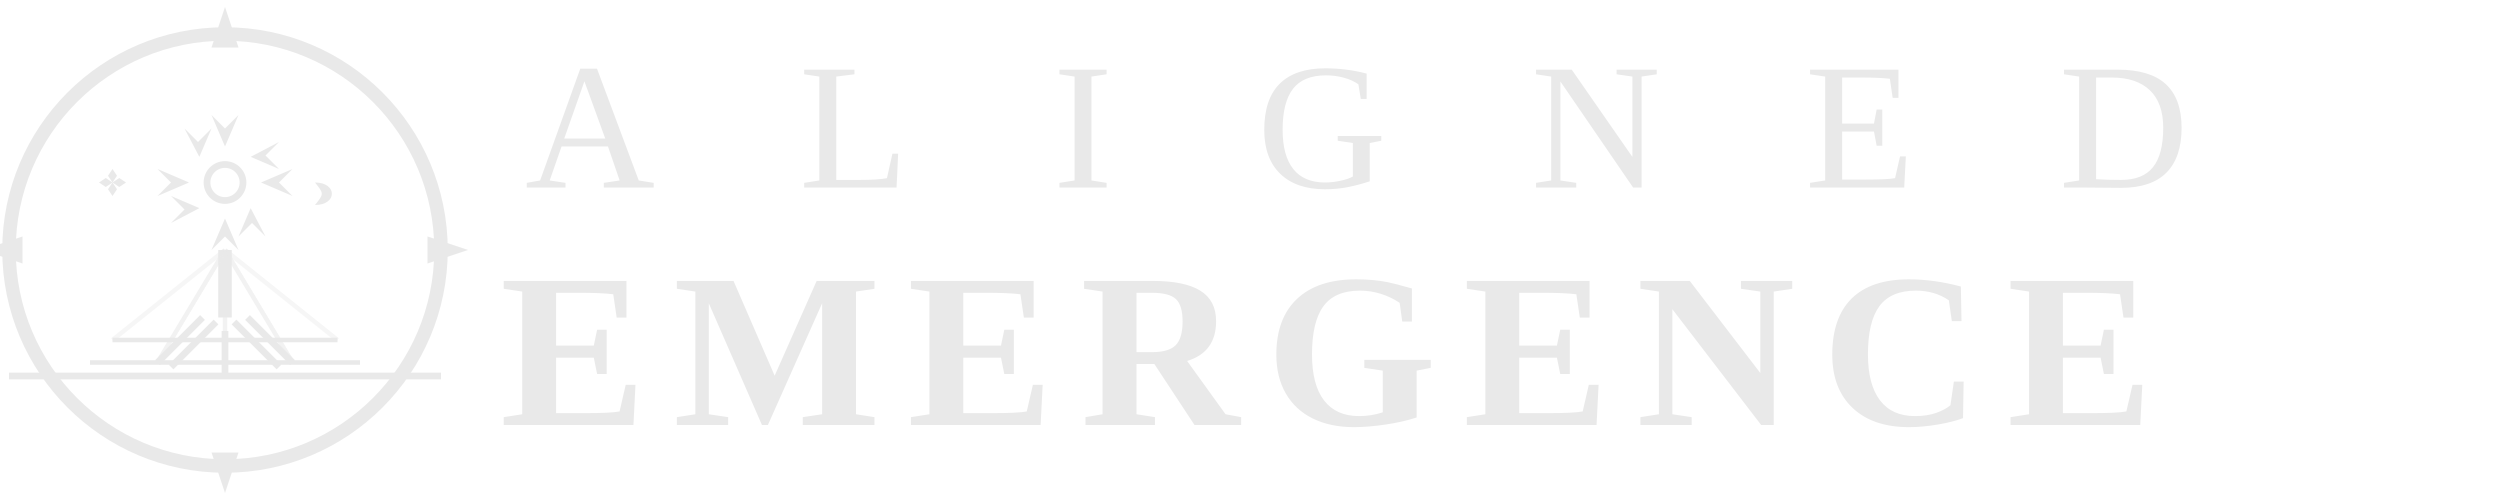
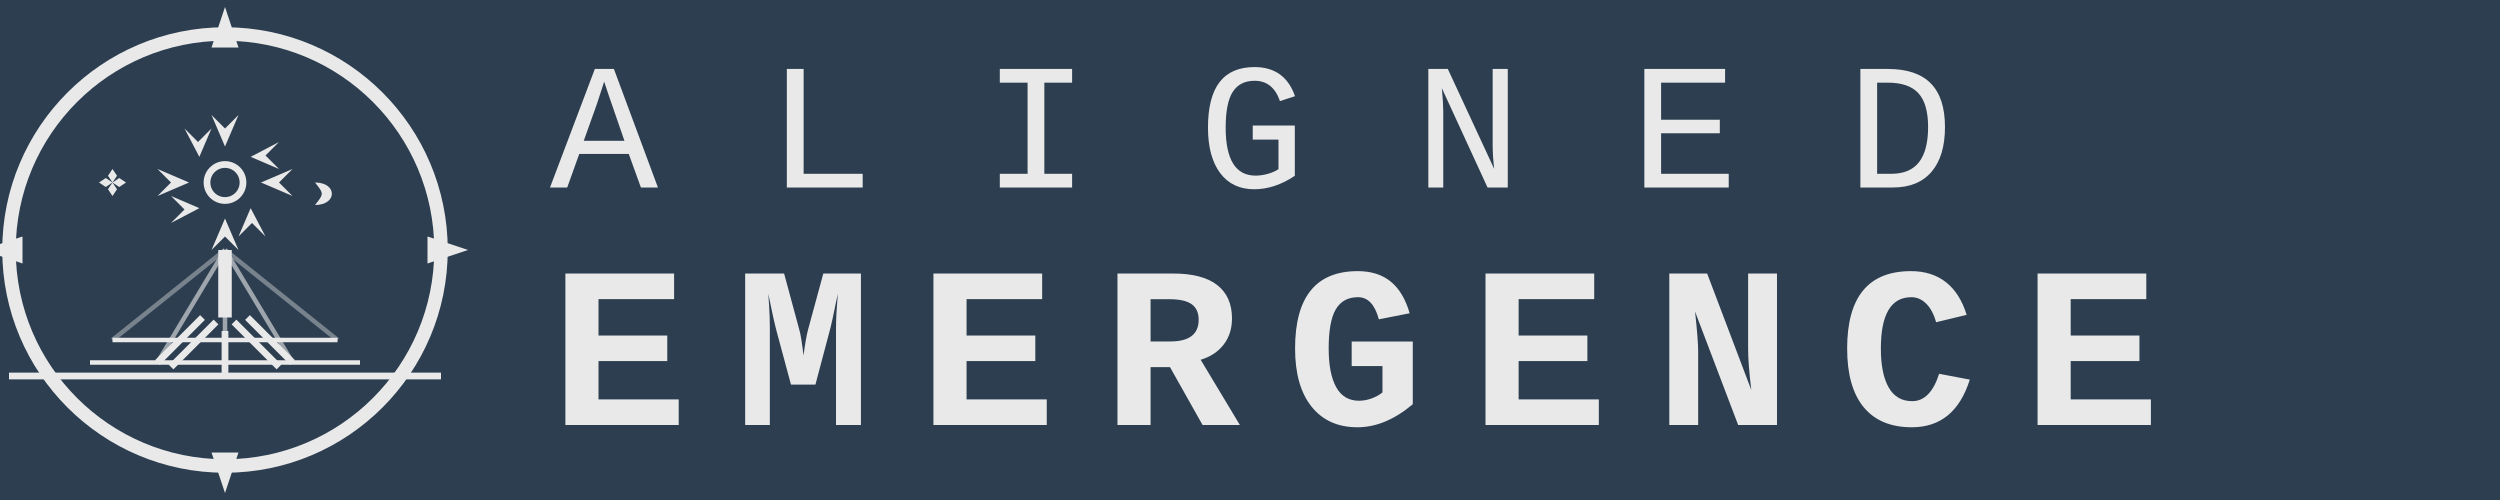
<svg xmlns="http://www.w3.org/2000/svg" viewBox="0 0 1000 200">
+   <rect width="1000" height="200" fill="#2c3e50" />
  <defs>
    <style>
      .logo-text-light {
-         font-family: 'Times New Roman', 'Georgia', serif;
+         font-family: 'Courier New', 'Monaco', monospace;
        fill: #E9E9E9;
      }
      .aligned {
        font-size: 72px;
        font-weight: 300;
-         letter-spacing: 0.8em;
+         letter-spacing: 0.6em;
      }
      .emergence {
-         font-size: 88px;
+         font-size: 92px;
        font-weight: 700;
-         letter-spacing: 0.12em;
+         letter-spacing: 0.2em;
      }
    </style>
  </defs>
  <g transform="translate(90, 100) scale(1.8)">
    <circle cx="0" cy="0" r="48" fill="none" stroke="#E9E9E9" stroke-width="3" />
    <path d="M0,-54 L-3,-45 L3,-45 Z" fill="#E9E9E9" />
    <path d="M0,54 L-3,45 L3,45 Z" fill="#E9E9E9" />
    <path d="M-54,0 L-45,-3 L-45,3 Z" fill="#E9E9E9" />
    <path d="M54,0 L45,-3 L45,3 Z" fill="#E9E9E9" />
    <line x1="0" y1="0" x2="0" y2="15" stroke="#E9E9E9" stroke-width="3" />
    <line x1="0" y1="0" x2="-15" y2="25" stroke="#E9E9E9" stroke-width="1" opacity="0.6" />
    <line x1="0" y1="0" x2="0" y2="25" stroke="#E9E9E9" stroke-width="1" opacity="0.6" />
    <line x1="0" y1="0" x2="15" y2="25" stroke="#E9E9E9" stroke-width="1" opacity="0.6" />
    <line x1="0" y1="0" x2="-25" y2="20" stroke="#E9E9E9" stroke-width="1" opacity="0.4" />
    <line x1="0" y1="0" x2="25" y2="20" stroke="#E9E9E9" stroke-width="1" opacity="0.4" />
    <g transform="translate(0,-15)">
      <circle cx="0" cy="0" r="4" fill="none" stroke="#E9E9E9" stroke-width="1.5" />
      <path d="M0,-8 L-3,-15 L0,-12 L3,-15 Z" fill="#E9E9E9" />
      <path d="M8,0 L15,-3 L12,0 L15,3 Z" fill="#E9E9E9" />
      <path d="M0,8 L3,15 L0,12 L-3,15 Z" fill="#E9E9E9" />
      <path d="M-8,0 L-15,3 L-12,0 L-15,-3 Z" fill="#E9E9E9" />
      <path d="M5.7,-5.7 L12,-9 L9,-6 L12,-3 Z" fill="#E9E9E9" />
      <path d="M5.7,5.7 L9,12 L6,9 L3,12 Z" fill="#E9E9E9" />
      <path d="M-5.7,5.7 L-12,9 L-9,6 L-12,3 Z" fill="#E9E9E9" />
      <path d="M-5.7,-5.7 L-9,-12 L-6,-9 L-3,-12 Z" fill="#E9E9E9" />
    </g>
    <g transform="translate(-25,-15)">
      <path d="M0,-3 L-1,-1.5 L0,0 L1,-1.5 Z" fill="#E9E9E9" />
      <path d="M3,0 L1.5,-1 L0,0 L1.5,1 Z" fill="#E9E9E9" />
      <path d="M0,3 L1,1.5 L0,0 L-1,1.5 Z" fill="#E9E9E9" />
      <path d="M-3,0 L-1.5,1 L0,0 L-1.5,-1 Z" fill="#E9E9E9" />
    </g>
    <path d="M20,-15 C25,-15 25,-10 20,-10 C22,-12.5 22,-12.5 20,-15" fill="#E9E9E9" />
    <line x1="-25" y1="20" x2="25" y2="20" stroke="#E9E9E9" stroke-width="1" />
    <line x1="-48" y1="28" x2="48" y2="28" stroke="#E9E9E9" stroke-width="1.5" />
    <line x1="-30" y1="25" x2="30" y2="25" stroke="#E9E9E9" stroke-width="1" />
    <g stroke="#E9E9E9" stroke-width="1.5" fill="none">
      <path d="M-5,15 Q-10,20 -15,25" />
      <path d="M0,18 Q0,23 0,28" />
      <path d="M5,15 Q10,20 15,25" />
      <path d="M-2,16 Q-7,21 -12,26" />
      <path d="M2,16 Q7,21 12,26" />
    </g>
  </g>
-   <text x="210" y="75" class="logo-text-light aligned">ALIGNED</text>
-   <text x="200" y="170" class="logo-text-light emergence">EMERGENCE</text>
+   <text x="220" y="75" class="logo-text-light aligned">ALIGNED</text>
+   <text x="220" y="170" class="logo-text-light emergence">EMERGENCE</text>
</svg>
